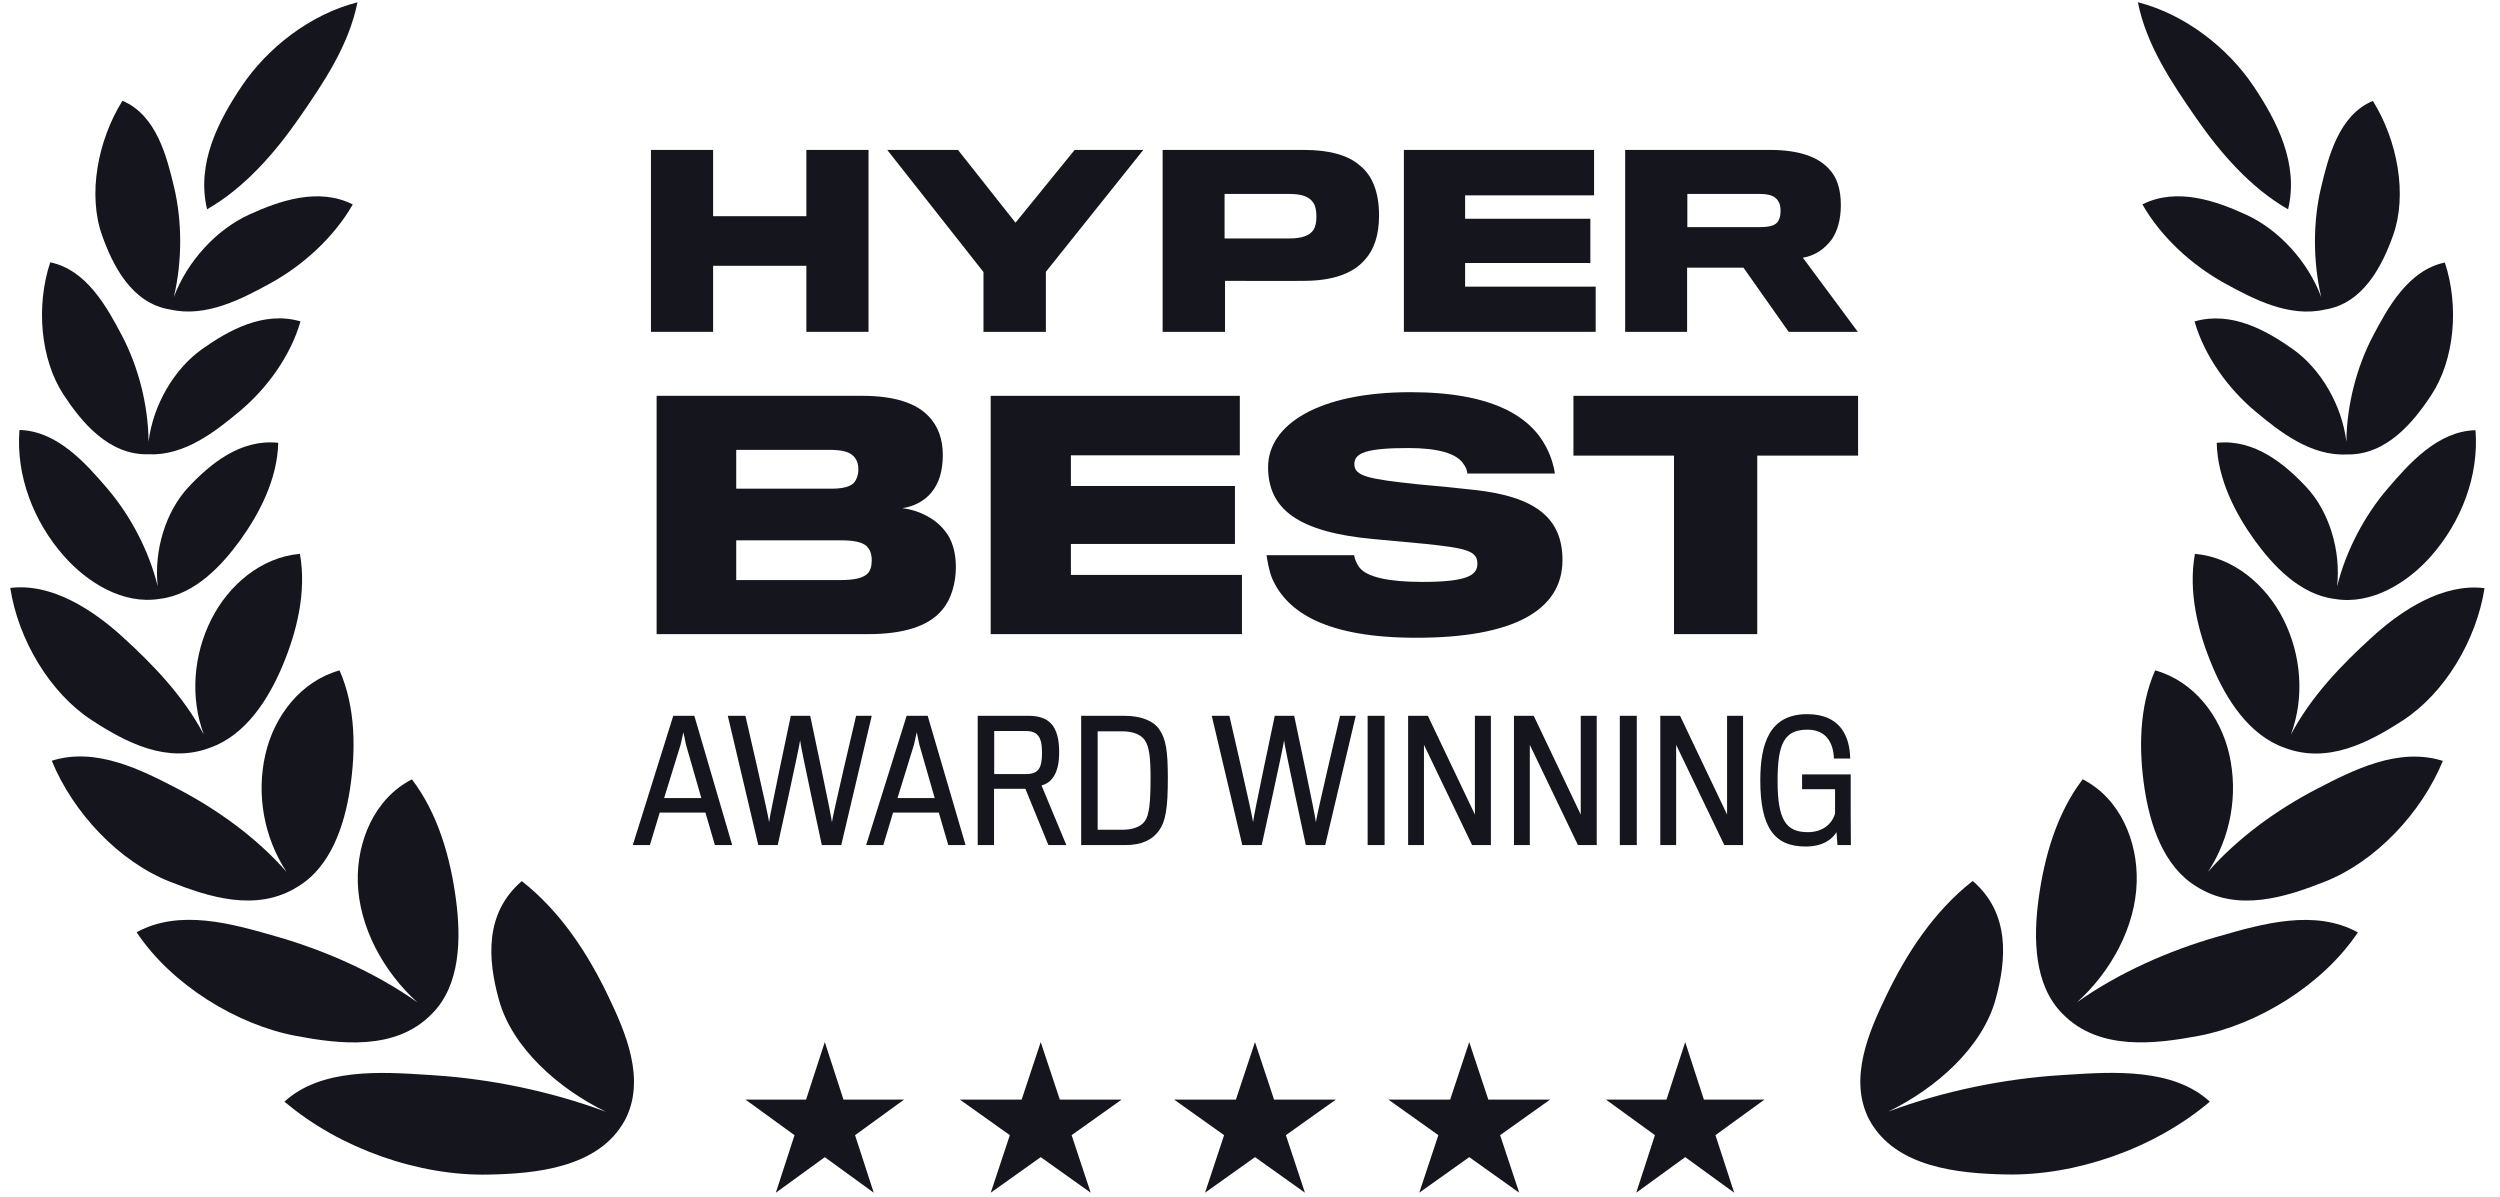
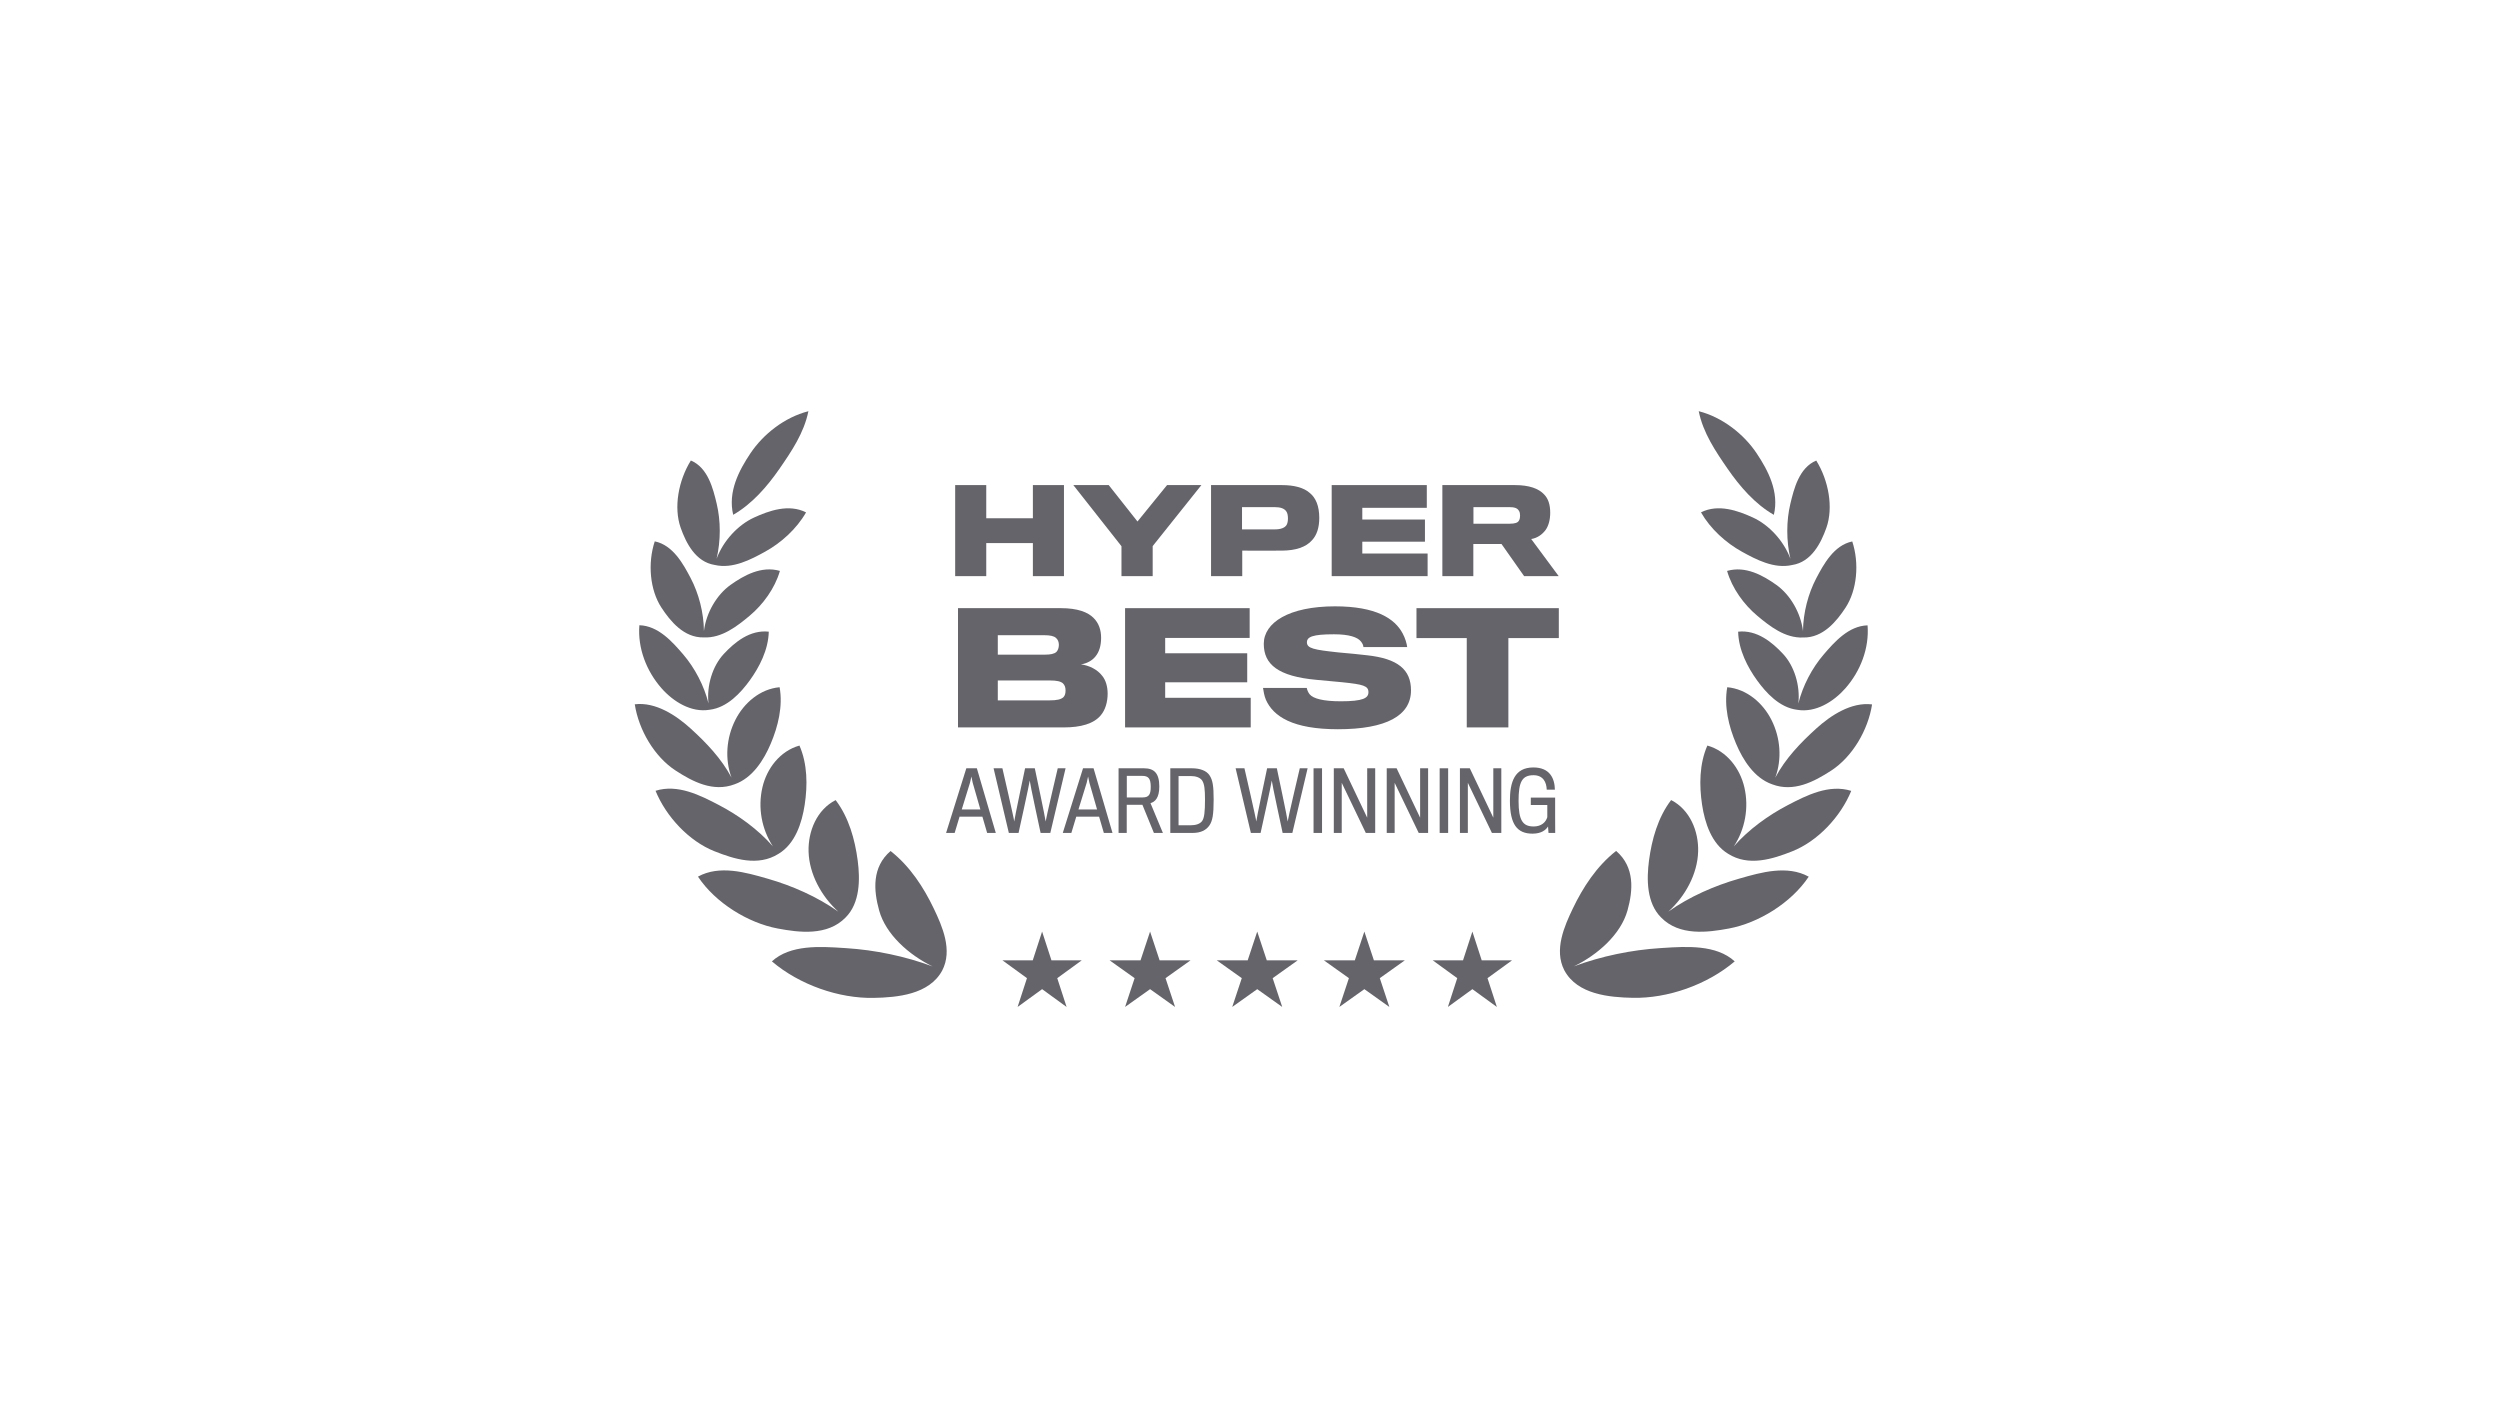
- <svg xmlns="http://www.w3.org/2000/svg" width="94" height="45" viewBox="0 0 94 45" fill="none">
-   <path d="M84.736 3.244C85.608 4.546 86.444 6.151 86.032 7.871C84.613 7.059 83.472 5.734 82.566 4.425C81.655 3.108 80.708 1.708 80.384 0.084C82.174 0.542 83.777 1.812 84.736 3.244Z" fill="#15151E" />
-   <path d="M7.786 7.868C7.376 6.148 8.214 4.543 9.086 3.243C10.047 1.811 11.651 0.542 13.441 0.086C13.116 1.709 12.168 3.109 11.255 4.426C10.349 5.733 9.206 7.058 7.786 7.868Z" fill="#15151E" />
-   <path d="M6.537 11.169C6.857 9.806 6.85 8.315 6.545 7.037C6.277 5.914 5.887 4.326 4.603 3.79C3.67 5.286 3.294 7.323 3.838 8.849C4.232 9.953 4.939 11.413 6.406 11.639C7.751 11.949 9.112 11.231 10.187 10.639C11.382 9.98 12.553 8.933 13.264 7.687C11.96 7.029 10.474 7.563 9.356 8.075C8.151 8.627 7.044 9.811 6.537 11.169Z" fill="#15151E" />
-   <path d="M32.656 12.477V5.637H30.319V8.129H26.813V5.637H24.476V12.477H26.813V9.994H30.319V12.477H32.656Z" fill="#15151E" />
-   <path d="M40.407 5.637H42.988L39.325 10.22V12.477H36.979V10.229L33.36 5.637H36.02L38.183 8.373L40.407 5.637Z" fill="#15151E" />
-   <path fill-rule="evenodd" clip-rule="evenodd" d="M51.128 6.221C51.59 6.587 51.852 7.205 51.852 8.103C51.852 8.835 51.669 9.384 51.32 9.767C50.849 10.308 50.073 10.552 49.061 10.56C48.747 10.569 46.061 10.56 46.061 10.56V12.477H43.715V5.637H49.026C49.968 5.637 50.683 5.828 51.128 6.221ZM49.393 8.635C49.462 8.512 49.497 8.356 49.497 8.138C49.497 7.911 49.454 7.719 49.375 7.615C49.227 7.397 48.948 7.292 48.494 7.292H46.044V8.966H48.477C48.965 8.966 49.253 8.852 49.393 8.635Z" fill="#15151E" />
-   <path d="M59.998 10.778V12.477H52.786V5.637H59.937V7.345H55.088V8.225H59.797V9.889H55.088V10.778H59.998Z" fill="#15151E" />
-   <path fill-rule="evenodd" clip-rule="evenodd" d="M68.754 6.334C69.069 6.656 69.216 7.101 69.216 7.719C69.216 8.251 69.086 8.704 68.868 9.009C68.624 9.34 68.249 9.619 67.787 9.689L69.854 12.477H67.254L65.554 10.064H63.435V12.477H61.106V5.637H66.557C67.638 5.637 68.345 5.898 68.754 6.334ZM66.871 8.295C66.932 8.19 66.949 8.051 66.949 7.937C66.949 7.807 66.932 7.667 66.871 7.58C66.749 7.353 66.505 7.292 66.138 7.292H63.444V8.539H66.182C66.557 8.539 66.784 8.469 66.871 8.295Z" fill="#15151E" />
-   <path d="M58.749 21.058C58.749 19.494 57.755 18.672 55.436 18.421C55.059 18.376 53.951 18.262 53.254 18.204C51.461 18.01 50.924 17.908 50.924 17.451C50.924 17.04 51.347 16.846 52.957 16.846C54.1 16.846 54.739 17.063 54.991 17.394C55.116 17.554 55.162 17.679 55.173 17.805H58.463C58.429 17.531 58.315 17.143 58.132 16.801C57.538 15.659 56.11 14.746 53.037 14.746C49.576 14.746 47.68 15.967 47.68 17.565C47.68 19.106 48.754 20.008 51.655 20.27C51.983 20.299 52.688 20.365 53.265 20.419L53.3 20.423L53.307 20.424L53.309 20.424L53.62 20.453C55.139 20.613 55.55 20.715 55.55 21.195C55.55 21.64 55.151 21.88 53.471 21.88C52.169 21.88 51.404 21.686 51.13 21.355C51.015 21.218 50.935 21.012 50.913 20.875H47.623C47.657 21.104 47.714 21.469 47.84 21.766C48.4 23.021 49.862 23.98 53.254 23.98C56.898 23.98 58.749 22.953 58.749 21.058Z" fill="#15151E" />
-   <path fill-rule="evenodd" clip-rule="evenodd" d="M35.427 22.93C35.77 22.53 35.941 21.925 35.941 21.309C35.941 20.784 35.804 20.281 35.519 19.95C35.176 19.505 34.57 19.186 33.931 19.106C34.365 19.049 34.776 18.821 35.016 18.524C35.313 18.17 35.45 17.691 35.45 17.108C35.45 16.526 35.279 16.013 34.89 15.625C34.456 15.18 33.668 14.883 32.434 14.883H24.689V23.843H32.651C33.919 23.843 34.902 23.569 35.427 22.93ZM32.274 17.645C32.274 17.862 32.206 18.044 32.092 18.17C31.932 18.318 31.635 18.375 31.246 18.375H27.682V16.914H31.166C31.6 16.914 31.897 16.971 32.057 17.12C32.206 17.245 32.274 17.428 32.274 17.645ZM32.617 21.571C32.434 21.742 32.114 21.811 31.578 21.811H27.682V20.316H31.612C32.114 20.316 32.411 20.384 32.583 20.532C32.72 20.669 32.777 20.841 32.777 21.069C32.777 21.286 32.731 21.457 32.617 21.571Z" fill="#15151E" />
-   <path d="M46.697 21.617V23.843H37.25V14.883H46.617V17.12H40.266V18.273H46.434V20.453H40.266V21.617H46.697Z" fill="#15151E" />
-   <path d="M69.864 17.131V14.883H59.161V17.131H62.942V23.843H66.072V17.131H69.864Z" fill="#15151E" />
-   <path d="M69.593 31.774H69.089L69.053 31.289C68.9 31.535 68.574 31.829 67.887 31.829C66.727 31.829 66.187 31.13 66.187 29.344C66.187 27.963 66.531 26.852 67.948 26.852C69.176 26.852 69.55 27.657 69.568 28.522H68.955C68.937 27.957 68.684 27.436 67.96 27.436C67.089 27.436 66.837 27.957 66.837 29.362C66.837 30.829 67.151 31.289 67.973 31.289C68.55 31.289 68.887 30.97 68.998 30.59V29.675H67.758V29.117H69.586V30.528C69.586 30.95 69.591 31.4 69.592 31.626L69.593 31.734V31.774Z" fill="#15151E" />
-   <path fill-rule="evenodd" clip-rule="evenodd" d="M24.805 30.554H26.524L26.88 31.775H27.53L26.107 26.914H25.315L23.793 31.775H24.437L24.805 30.554ZM26.37 30.008H24.971C24.971 30.008 25.579 28.043 25.591 28C25.597 27.97 25.695 27.534 25.695 27.534L25.763 27.856L25.793 28C25.8 28.031 26.37 30.008 26.37 30.008Z" fill="#15151E" />
-   <path d="M32.189 26.914H32.778L31.631 31.775H30.9C30.9 31.775 30.084 27.994 30.084 27.835C30.078 27.994 29.243 31.775 29.243 31.775H28.512L27.365 26.914H28.028C28.028 26.914 28.918 30.762 28.918 30.916C28.918 30.762 29.734 26.914 29.734 26.914H30.464C30.464 26.914 31.281 30.769 31.281 30.916C31.281 30.769 32.189 26.914 32.189 26.914Z" fill="#15151E" />
-   <path fill-rule="evenodd" clip-rule="evenodd" d="M35.299 30.554H33.58L33.212 31.775H32.567L34.09 26.914H34.881L36.305 31.775H35.655L35.299 30.554ZM33.746 30.008H35.145C35.145 30.008 34.575 28.031 34.568 28L34.522 27.779L34.47 27.534C34.47 27.534 34.372 27.97 34.366 28C34.353 28.043 33.746 30.008 33.746 30.008Z" fill="#15151E" />
-   <path fill-rule="evenodd" clip-rule="evenodd" d="M38.671 26.914C39.42 26.914 39.825 27.264 39.825 28.283C39.825 29.148 39.499 29.437 39.162 29.535L40.095 31.775H39.42L38.554 29.658H37.376V31.775H36.762V26.914H38.671ZM38.579 29.105C39.064 29.105 39.18 28.854 39.18 28.301C39.18 27.675 38.996 27.485 38.548 27.485H37.382V29.105H38.579Z" fill="#15151E" />
-   <path fill-rule="evenodd" clip-rule="evenodd" d="M43.911 29.265C43.911 30.413 43.825 30.879 43.58 31.229C43.334 31.567 42.948 31.775 42.322 31.775H40.652V26.914H42.279C42.892 26.914 43.371 27.098 43.592 27.43C43.838 27.786 43.911 28.227 43.911 29.265ZM42.193 31.198C42.567 31.198 42.88 31.1 43.04 30.885C43.212 30.652 43.261 30.179 43.261 29.265C43.261 28.498 43.218 28.086 43.04 27.822C42.874 27.595 42.555 27.497 42.18 27.497H41.272V31.198H42.193Z" fill="#15151E" />
-   <path d="M50.386 26.914H50.976L49.828 31.775H49.098C49.098 31.775 48.281 27.994 48.281 27.835C48.275 27.994 47.44 31.775 47.44 31.775H46.71L45.562 26.914H46.225C46.225 26.914 47.115 30.762 47.115 30.916C47.115 30.762 47.931 26.914 47.931 26.914H48.662C48.662 26.914 49.478 30.769 49.478 30.916C49.478 30.769 50.386 26.914 50.386 26.914Z" fill="#15151E" />
-   <path d="M52.061 26.914V31.775H51.423V26.914H52.061Z" fill="#15151E" />
-   <path d="M56.057 26.914V31.775H55.351L53.541 28.006V31.775H52.945V26.914H53.688L55.456 30.627V26.914H56.057Z" fill="#15151E" />
-   <path d="M60.037 26.914V31.775H59.331L57.521 28.006V31.775H56.925V26.914H57.668L59.436 30.627V26.914H60.037Z" fill="#15151E" />
-   <path d="M61.543 26.914V31.775H60.905V26.914H61.543Z" fill="#15151E" />
-   <path d="M65.539 26.914V31.775H64.834L63.023 28.006V31.775H62.427V26.914H63.17L64.938 30.627V26.914H65.539Z" fill="#15151E" />
-   <path d="M31.715 41.346L31.012 39.182L30.308 41.346H28.032L29.874 42.683L29.171 44.847L31.012 43.509L32.853 44.847L32.15 42.683L33.991 41.346H31.715Z" fill="#15151E" />
-   <path d="M39.849 41.345L39.131 39.182L38.414 41.345H36.091L37.97 42.682L37.252 44.846L39.131 43.508L41.01 44.846L40.293 42.682L42.172 41.345H39.849Z" fill="#15151E" />
-   <path d="M47.905 41.345L47.188 39.182L46.47 41.345H44.147L46.026 42.682L45.309 44.846L47.188 43.508L49.066 44.846L48.349 42.682L50.228 41.345H47.905Z" fill="#15151E" />
-   <path d="M55.961 41.345L55.243 39.182L54.526 41.345H52.203L54.082 42.682L53.364 44.846L55.243 43.508L57.122 44.846L56.404 42.682L58.283 41.345H55.961Z" fill="#15151E" />
-   <path d="M64.066 41.345L63.364 39.182L62.66 41.345H60.384L62.225 42.682L61.522 44.846L63.364 43.508L65.205 44.846L64.501 42.682L66.343 41.345H64.066Z" fill="#15151E" />
-   <path d="M2.392 14.844C3.054 15.853 4.078 17.117 5.572 17.081C6.93 17.149 8.103 16.223 9.027 15.45C10.022 14.617 10.92 13.4 11.299 12.084C9.91 11.68 8.58 12.428 7.589 13.134C6.553 13.871 5.757 15.219 5.586 16.604C5.573 15.217 5.197 13.784 4.591 12.63C4.037 11.575 3.266 10.148 1.889 9.863C1.346 11.505 1.519 13.514 2.392 14.844Z" fill="#15151E" />
-   <path d="M6.013 22.516C4.627 22.748 3.276 21.899 2.398 20.901C1.267 19.616 0.595 17.893 0.732 16.167C2.156 16.203 3.234 17.433 4.031 18.363C4.889 19.364 5.593 20.682 5.93 22.041C5.782 20.687 6.237 19.224 7.082 18.32C7.897 17.448 9.04 16.497 10.461 16.649C10.431 18.023 9.741 19.331 9.031 20.312C8.368 21.225 7.348 22.355 6.013 22.516Z" fill="#15151E" />
-   <path d="M3.453 27.081C4.73 27.911 6.278 28.733 7.905 28.111C9.239 27.639 10.088 26.297 10.61 25.064C11.163 23.759 11.532 22.253 11.277 20.824C9.81 20.954 8.594 22.003 7.948 23.283C7.272 24.621 7.143 26.214 7.662 27.617C6.895 26.174 5.774 25.006 4.587 23.927C3.507 22.946 1.953 21.912 0.386 22.107C0.684 24.041 1.866 26.048 3.453 27.081Z" fill="#15151E" />
-   <path d="M11.193 33.34C12.449 32.59 12.954 31.011 13.161 29.658C13.383 28.199 13.374 26.59 12.767 25.206C11.31 25.613 10.31 26.923 9.98 28.359C9.631 29.875 9.925 31.492 10.774 32.783C9.646 31.49 8.145 30.422 6.707 29.673C5.318 28.949 3.614 28.077 1.946 28.604C2.751 30.565 4.471 32.391 6.378 33.147C7.855 33.732 9.652 34.31 11.193 33.34Z" fill="#15151E" />
-   <path d="M17.148 33.849C17.332 35.257 17.327 37.043 16.232 38.127C14.865 39.526 12.749 39.256 11.117 38.948C8.925 38.535 6.459 37.042 5.137 35.053C6.751 34.165 8.726 34.733 10.325 35.193L10.416 35.219C12.2 35.732 14.101 36.558 15.692 37.687C14.423 36.541 13.498 34.86 13.453 33.164C13.412 31.648 14.071 30.026 15.488 29.304C16.477 30.601 16.941 32.267 17.148 33.849Z" fill="#15151E" />
-   <path d="M23.498 42.116C24.304 40.583 23.506 38.784 22.869 37.454C22.117 35.882 21.089 34.28 19.619 33.13C18.206 34.346 18.341 36.086 18.761 37.599C19.26 39.397 20.991 40.93 22.783 41.803C20.707 41.03 18.44 40.565 16.283 40.428L16.065 40.414C14.332 40.301 12.076 40.155 10.696 41.422C12.783 43.195 15.749 44.218 18.362 44.165C20.114 44.13 22.517 43.923 23.498 42.116Z" fill="#15151E" />
-   <path d="M87.279 11.173C86.773 9.814 85.667 8.628 84.462 8.076C83.344 7.563 81.859 7.028 80.554 7.685C81.264 8.931 82.434 9.979 83.628 10.639C84.702 11.232 86.062 11.95 87.408 11.641C88.875 11.417 89.584 9.957 89.979 8.853C90.525 7.328 90.151 5.291 89.22 3.794C87.935 4.329 87.543 5.916 87.275 7.039C86.968 8.317 86.96 9.81 87.279 11.173Z" fill="#15151E" />
-   <path d="M86.224 13.138C87.259 13.875 88.053 15.223 88.224 16.607C88.238 15.22 88.616 13.789 89.222 12.636C89.776 11.581 90.55 10.155 91.927 9.871C92.468 11.514 92.293 13.522 91.418 14.852C90.757 15.859 89.733 17.12 88.243 17.087C86.883 17.156 85.708 16.228 84.784 15.453C83.79 14.62 82.893 13.402 82.515 12.086C83.904 11.683 85.233 12.432 86.224 13.138Z" fill="#15151E" />
-   <path d="M87.874 22.052C88.025 20.695 87.572 19.229 86.726 18.323C85.912 17.45 84.77 16.498 83.349 16.65C83.377 18.024 84.065 19.333 84.775 20.314C85.437 21.228 86.456 22.358 87.789 22.521C89.175 22.755 90.529 21.907 91.409 20.909C92.54 19.625 93.214 17.901 93.079 16.175C91.655 16.21 90.576 17.439 89.778 18.369C88.917 19.371 88.212 20.69 87.874 22.052Z" fill="#15151E" />
-   <path d="M85.856 23.285C86.53 24.625 86.658 26.218 86.138 27.62C86.905 26.177 88.028 25.01 89.216 23.931C90.296 22.951 91.852 21.919 93.418 22.115C93.119 24.049 91.935 26.056 90.347 27.087C89.07 27.915 87.524 28.735 85.899 28.116C84.562 27.645 83.713 26.299 83.192 25.065C82.639 23.759 82.272 22.253 82.529 20.824C83.995 20.956 85.211 22.005 85.856 23.285Z" fill="#15151E" />
-   <path d="M83.022 32.781C83.87 31.491 84.166 29.876 83.819 28.36C83.49 26.924 82.491 25.613 81.033 25.205C80.426 26.588 80.415 28.198 80.636 29.657C80.842 31.007 81.344 32.583 82.593 33.336C84.135 34.313 85.936 33.735 87.415 33.15C89.323 32.396 91.045 30.571 91.851 28.61C90.183 28.082 88.479 28.954 87.089 29.676C85.652 30.423 84.151 31.489 83.022 32.781Z" fill="#15151E" />
-   <path d="M76.645 33.845C76.46 35.253 76.463 37.039 77.557 38.124C78.922 39.523 81.039 39.255 82.671 38.948C84.863 38.537 87.331 37.045 88.655 35.058C87.042 34.168 85.066 34.735 83.467 35.194L83.375 35.22C81.591 35.731 79.69 36.556 78.099 37.683C79.368 36.538 80.294 34.858 80.34 33.163C80.383 31.647 79.726 30.025 78.309 29.301C77.318 30.598 76.854 32.263 76.645 33.845Z" fill="#15151E" />
-   <path d="M75.421 44.16C73.67 44.123 71.267 43.914 70.287 42.106L70.273 42.081C69.491 40.553 70.286 38.767 70.92 37.446C71.674 35.874 72.703 34.273 74.174 33.124C75.586 34.341 75.449 36.081 75.029 37.593C74.527 39.391 72.795 40.923 71.002 41.795C73.078 41.023 75.346 40.56 77.503 40.425L77.722 40.411C79.455 40.299 81.711 40.154 83.09 41.422C81.001 43.194 78.035 44.215 75.421 44.16Z" fill="#15151E" />
+ <svg xmlns="http://www.w3.org/2000/svg" width="266" height="151" viewBox="0 0 266 151" fill="none">
+   <path d="M186.903 48.226C188.136 50.068 189.32 52.342 188.738 54.778C186.729 53.628 185.114 51.751 183.833 49.898C182.543 48.033 181.203 46.049 180.744 43.75C183.278 44.398 185.546 46.197 186.903 48.226Z" fill="#64646A" />
+   <path d="M78.011 54.775C77.431 52.338 78.617 50.066 79.852 48.224C81.212 46.196 83.48 44.399 86.014 43.753C85.554 46.052 84.212 48.035 82.921 49.899C81.638 51.751 80.02 53.627 78.011 54.775Z" fill="#64646A" />
+   <path d="M76.245 59.448C76.698 57.518 76.688 55.406 76.256 53.596C75.877 52.005 75.325 49.757 73.508 48.998C72.188 51.116 71.657 54.001 72.427 56.163C72.983 57.726 73.984 59.793 76.059 60.113C77.964 60.552 79.89 59.536 81.411 58.697C83.102 57.765 84.759 56.281 85.765 54.517C83.919 53.585 81.816 54.342 80.234 55.066C78.529 55.848 76.963 57.524 76.245 59.448Z" fill="#64646A" />
+   <path d="M113.206 61.301V51.613H109.899V55.143H104.937V51.613H101.63V61.301H104.937V57.784H109.899V61.301H113.206Z" fill="#64646A" />
+   <path d="M124.175 51.613H127.828L122.645 58.105V61.301H119.325V58.117L114.203 51.613H117.967L121.028 55.488L124.175 51.613Z" fill="#64646A" />
+   <path fill-rule="evenodd" clip-rule="evenodd" d="M139.346 52.44C140 52.959 140.37 53.835 140.37 55.106C140.37 56.142 140.111 56.92 139.617 57.463C138.951 58.228 137.852 58.574 136.421 58.586C135.976 58.599 132.175 58.586 132.175 58.586V61.301H128.855V51.613H136.371C137.704 51.613 138.716 51.885 139.346 52.44ZM136.89 55.859C136.988 55.686 137.038 55.464 137.038 55.155C137.038 54.834 136.976 54.563 136.865 54.415C136.655 54.106 136.26 53.958 135.619 53.958H132.151V56.328H135.594C136.285 56.328 136.692 56.167 136.89 55.859Z" fill="#64646A" />
+   <path d="M151.897 58.895V61.301H141.691V51.613H151.812V54.032H144.949V55.279H151.614V57.636H144.949V58.895H151.897Z" fill="#64646A" />
+   <path fill-rule="evenodd" clip-rule="evenodd" d="M164.289 52.601C164.735 53.057 164.943 53.687 164.943 54.563C164.943 55.316 164.759 55.957 164.45 56.389C164.105 56.858 163.574 57.253 162.92 57.352L165.845 61.301H162.167L159.761 57.883H156.762V61.301H153.467V51.613H161.18C162.71 51.613 163.71 51.983 164.289 52.601ZM161.624 55.377C161.711 55.229 161.735 55.032 161.735 54.871C161.735 54.686 161.711 54.489 161.624 54.365C161.451 54.044 161.106 53.958 160.587 53.958H156.774V55.723H160.649C161.18 55.723 161.501 55.624 161.624 55.377Z" fill="#64646A" />
+   <path d="M150.13 73.453C150.13 71.238 148.723 70.074 145.441 69.719C144.908 69.654 143.34 69.492 142.354 69.412C139.816 69.137 139.056 68.991 139.056 68.345C139.056 67.763 139.654 67.488 141.934 67.488C143.55 67.488 144.455 67.795 144.811 68.264C144.989 68.49 145.053 68.668 145.07 68.846H149.725C149.676 68.458 149.515 67.908 149.256 67.423C148.416 65.807 146.395 64.514 142.047 64.514C137.149 64.514 134.466 66.243 134.466 68.506C134.466 70.689 135.985 71.966 140.091 72.337C140.555 72.377 141.552 72.471 142.368 72.548L142.419 72.553L142.428 72.554L142.432 72.554L142.871 72.596C145.021 72.822 145.603 72.968 145.603 73.647C145.603 74.277 145.037 74.617 142.661 74.617C140.818 74.617 139.735 74.342 139.347 73.873C139.186 73.679 139.072 73.388 139.04 73.194H134.385C134.433 73.517 134.514 74.035 134.692 74.455C135.484 76.233 137.553 77.591 142.354 77.591C147.51 77.591 150.13 76.136 150.13 73.453Z" fill="#64646A" />
+   <path fill-rule="evenodd" clip-rule="evenodd" d="M117.125 76.104C117.61 75.538 117.853 74.681 117.853 73.809C117.853 73.065 117.659 72.354 117.255 71.885C116.77 71.255 115.913 70.802 115.008 70.689C115.622 70.608 116.204 70.285 116.543 69.865C116.964 69.363 117.158 68.684 117.158 67.86C117.158 67.036 116.915 66.308 116.366 65.759C115.751 65.128 114.636 64.708 112.89 64.708H101.931V77.397H113.197C114.992 77.397 116.382 77.009 117.125 76.104ZM112.664 68.62C112.664 68.927 112.567 69.186 112.405 69.363C112.179 69.574 111.759 69.654 111.209 69.654H106.166V67.585H111.096C111.71 67.585 112.131 67.666 112.357 67.876C112.567 68.054 112.664 68.313 112.664 68.62ZM113.149 74.18C112.89 74.423 112.438 74.52 111.678 74.52H106.166V72.402H111.726C112.438 72.402 112.858 72.499 113.1 72.71C113.294 72.903 113.375 73.146 113.375 73.469C113.375 73.776 113.31 74.019 113.149 74.18Z" fill="#64646A" />
+   <path d="M133.076 74.245V77.397H119.708V64.708H132.963V67.876H123.975V69.509H132.704V72.596H123.975V74.245H133.076Z" fill="#64646A" />
+   <path d="M165.858 67.892V64.708H150.713V67.892H156.063V77.397H160.491V67.892H165.858Z" fill="#64646A" />
+   <path d="M165.475 88.623H164.762L164.711 87.937C164.494 88.284 164.033 88.701 163.061 88.701C161.419 88.701 160.655 87.711 160.655 85.183C160.655 83.229 161.141 81.657 163.147 81.657C164.885 81.657 165.415 82.795 165.44 84.02H164.572C164.546 83.221 164.189 82.482 163.165 82.482C161.932 82.482 161.575 83.221 161.575 85.21C161.575 87.285 162.019 87.937 163.183 87.937C163.999 87.937 164.476 87.485 164.633 86.947V85.653H162.878V84.862H165.466V86.86C165.466 87.457 165.472 88.094 165.473 88.414L165.475 88.567V88.623Z" fill="#64646A" />
+   <path fill-rule="evenodd" clip-rule="evenodd" d="M102.096 86.897H104.528L105.032 88.625H105.953L103.938 81.746H102.817L100.663 88.625H101.575L102.096 86.897ZM104.311 86.124H102.331C102.331 86.124 103.191 83.344 103.208 83.283C103.217 83.24 103.356 82.623 103.356 82.623L103.452 83.079L103.495 83.283C103.503 83.327 104.311 86.124 104.311 86.124Z" fill="#64646A" />
+   <path d="M112.544 81.746H113.377L111.753 88.625H110.72C110.72 88.625 109.564 83.275 109.564 83.049C109.556 83.275 108.374 88.625 108.374 88.625H107.341L105.717 81.746H106.655C106.655 81.746 107.914 87.192 107.914 87.409C107.914 87.192 109.069 81.746 109.069 81.746H110.103C110.103 81.746 111.258 87.201 111.258 87.409C111.258 87.201 112.544 81.746 112.544 81.746Z" fill="#64646A" />
+   <path fill-rule="evenodd" clip-rule="evenodd" d="M116.945 86.897H114.513L113.992 88.625H113.08L115.234 81.746H116.355L118.37 88.625H117.449L116.945 86.897ZM114.748 86.124H116.728C116.728 86.124 115.92 83.327 115.912 83.283L115.846 82.97L115.773 82.623C115.773 82.623 115.634 83.24 115.625 83.283C115.608 83.344 114.748 86.124 114.748 86.124Z" fill="#64646A" />
+   <path fill-rule="evenodd" clip-rule="evenodd" d="M121.717 81.746C122.776 81.746 123.35 82.241 123.35 83.683C123.35 84.908 122.889 85.316 122.412 85.455L123.732 88.625H122.776L121.552 85.629H119.884V88.625H119.016V81.746H121.717ZM121.587 84.847C122.273 84.847 122.438 84.491 122.438 83.709C122.438 82.823 122.177 82.554 121.543 82.554H119.893V84.847H121.587Z" fill="#64646A" />
+   <path fill-rule="evenodd" clip-rule="evenodd" d="M129.132 85.073C129.132 86.697 129.011 87.357 128.664 87.852C128.316 88.33 127.769 88.625 126.883 88.625H124.521V81.746H126.822C127.691 81.746 128.368 82.007 128.681 82.476C129.028 82.979 129.132 83.605 129.132 85.073ZM126.701 87.808C127.23 87.808 127.673 87.67 127.899 87.365C128.142 87.035 128.212 86.367 128.212 85.073C128.212 83.987 128.151 83.405 127.899 83.031C127.665 82.71 127.213 82.571 126.683 82.571H125.398V87.808H126.701Z" fill="#64646A" />
+   <path d="M138.297 81.746H139.13L137.506 88.625H136.473C136.473 88.625 135.317 83.275 135.317 83.049C135.309 83.275 134.127 88.625 134.127 88.625H133.094L131.47 81.746H132.408C132.408 81.746 133.667 87.192 133.667 87.409C133.667 87.192 134.822 81.746 134.822 81.746H135.856C135.856 81.746 137.011 87.201 137.011 87.409C137.011 87.201 138.297 81.746 138.297 81.746Z" fill="#64646A" />
+   <path d="M140.665 81.746V88.625H139.762V81.746H140.665Z" fill="#64646A" />
+   <path d="M146.321 81.746V88.625H145.322L142.76 83.292V88.625H141.917V81.746H142.968L145.469 87.001V81.746H146.321Z" fill="#64646A" />
+   <path d="M151.951 81.746V88.625H150.952L148.39 83.292V88.625H147.548V81.746H148.599L151.101 87.001V81.746H151.951Z" fill="#64646A" />
+   <path d="M154.083 81.746V88.625H153.18V81.746H154.083Z" fill="#64646A" />
+   <path d="M159.74 81.746V88.625H158.741L156.179 83.292V88.625H155.336V81.746H156.387L158.889 87.001V81.746H159.74Z" fill="#64646A" />
+   <path d="M111.875 102.182L110.879 99.119L109.884 102.182H106.663L109.269 104.076L108.273 107.139L110.879 105.246L113.485 107.139L112.49 104.076L115.095 102.182H111.875Z" fill="#64646A" />
+   <path d="M123.383 102.182L122.368 99.119L121.352 102.182H118.065L120.724 104.076L119.709 107.139L122.368 105.246L125.027 107.139L124.011 104.076L126.67 102.182H123.383Z" fill="#64646A" />
+   <path d="M134.785 102.182L133.769 99.119L132.753 102.182H129.467L132.126 104.076L131.11 107.139L133.769 105.246L136.428 107.139L135.412 104.076L138.071 102.182H134.785Z" fill="#64646A" />
+   <path d="M146.183 102.182L145.168 99.119L144.152 102.182H140.865L143.524 104.076L142.508 107.139L145.168 105.246L147.826 107.139L146.811 104.076L149.47 102.182H146.183Z" fill="#64646A" />
+   <path d="M157.655 102.182L156.661 99.119L155.665 102.182H152.444L155.05 104.076L154.055 107.139L156.661 105.246L159.266 107.139L158.27 104.076L160.877 102.182H157.655Z" fill="#64646A" />
+   <path d="M70.379 64.654C71.315 66.083 72.765 67.872 74.878 67.821C76.799 67.917 78.46 66.606 79.767 65.511C81.175 64.332 82.446 62.609 82.983 60.745C81.017 60.173 79.135 61.232 77.732 62.231C76.267 63.275 75.14 65.185 74.898 67.146C74.88 65.181 74.348 63.152 73.491 61.518C72.707 60.023 71.615 58.003 69.666 57.6C68.898 59.925 69.144 62.77 70.379 64.654Z" fill="#64646A" />
+   <path d="M75.503 75.518C73.542 75.847 71.629 74.645 70.386 73.231C68.787 71.412 67.835 68.97 68.029 66.526C70.044 66.578 71.57 68.319 72.698 69.636C73.912 71.055 74.907 72.921 75.385 74.846C75.175 72.927 75.819 70.856 77.015 69.576C78.169 68.34 79.785 66.993 81.797 67.209C81.754 69.155 80.778 71.008 79.773 72.396C78.835 73.69 77.391 75.29 75.503 75.518Z" fill="#64646A" />
+   <path d="M71.88 81.982C73.686 83.158 75.877 84.322 78.179 83.441C80.068 82.772 81.269 80.871 82.007 79.126C82.79 77.277 83.312 75.145 82.951 73.121C80.875 73.305 79.154 74.79 78.24 76.603C77.284 78.498 77.101 80.754 77.835 82.741C76.75 80.697 75.164 79.043 73.484 77.515C71.956 76.125 69.756 74.662 67.54 74.937C67.962 77.677 69.634 80.519 71.88 81.982Z" fill="#64646A" />
+   <path d="M82.833 90.848C84.611 89.785 85.326 87.549 85.618 85.633C85.934 83.567 85.92 81.288 85.062 79.328C83 79.904 81.584 81.76 81.117 83.793C80.623 85.941 81.04 88.23 82.241 90.059C80.644 88.227 78.521 86.714 76.486 85.654C74.521 84.629 72.109 83.394 69.749 84.14C70.887 86.918 73.322 89.504 76.02 90.574C78.11 91.402 80.653 92.221 82.833 90.848Z" fill="#64646A" />
+   <path d="M91.26 91.568C91.521 93.562 91.513 96.092 89.965 97.627C88.03 99.607 85.035 99.225 82.726 98.789C79.625 98.204 76.135 96.089 74.264 93.273C76.549 92.015 79.343 92.82 81.605 93.471L81.734 93.508C84.259 94.235 86.95 95.405 89.2 97.004C87.404 95.381 86.096 92.999 86.032 90.599C85.974 88.451 86.906 86.154 88.912 85.131C90.312 86.969 90.967 89.328 91.26 91.568Z" fill="#64646A" />
+   <path d="M100.246 103.273C101.386 101.102 100.256 98.555 99.356 96.672C98.291 94.446 96.837 92.177 94.756 90.548C92.757 92.27 92.948 94.734 93.542 96.876C94.248 99.423 96.698 101.594 99.234 102.831C96.296 101.735 93.088 101.078 90.036 100.884L89.727 100.864C87.275 100.704 84.083 100.496 82.129 102.29C85.083 104.802 89.279 106.251 92.978 106.176C95.456 106.125 98.857 105.832 100.246 103.273Z" fill="#64646A" />
+   <path d="M190.501 59.454C189.786 57.529 188.22 55.85 186.516 55.068C184.933 54.342 182.832 53.584 180.985 54.514C181.99 56.279 183.645 57.764 185.335 58.698C186.855 59.537 188.779 60.555 190.684 60.117C192.76 59.799 193.764 57.733 194.322 56.169C195.094 54.009 194.566 51.124 193.248 49.004C191.43 49.762 190.875 52.01 190.495 53.6C190.062 55.41 190.05 57.523 190.501 59.454Z" fill="#64646A" />
+   <path d="M189.01 62.237C190.474 63.281 191.598 65.19 191.839 67.149C191.86 65.186 192.394 63.159 193.252 61.526C194.037 60.032 195.132 58.013 197.08 57.61C197.845 59.936 197.598 62.781 196.36 64.664C195.424 66.09 193.975 67.876 191.866 67.829C189.942 67.927 188.28 66.612 186.972 65.515C185.565 64.335 184.296 62.61 183.762 60.746C185.727 60.176 187.608 61.237 189.01 62.237Z" fill="#64646A" />
+   <path d="M191.343 74.859C191.557 72.939 190.915 70.863 189.718 69.58C188.566 68.344 186.951 66.996 184.939 67.21C184.98 69.156 185.953 71.01 186.958 72.399C187.894 73.693 189.336 75.293 191.223 75.523C193.185 75.856 195.1 74.655 196.345 73.241C197.946 71.423 198.9 68.982 198.709 66.538C196.693 66.588 195.166 68.328 194.037 69.644C192.819 71.064 191.821 72.932 191.343 74.859Z" fill="#64646A" />
+   <path d="M188.487 76.607C189.441 78.503 189.622 80.759 188.886 82.745C189.972 80.701 191.56 79.049 193.242 77.522C194.77 76.133 196.972 74.672 199.188 74.949C198.765 77.688 197.089 80.529 194.842 81.99C193.036 83.163 190.848 84.324 188.548 83.447C186.657 82.78 185.455 80.875 184.717 79.127C183.936 77.277 183.415 75.145 183.78 73.121C185.854 73.307 187.575 74.793 188.487 76.607Z" fill="#64646A" />
+   <path d="M184.478 90.056C185.678 88.229 186.097 85.942 185.606 83.795C185.141 81.762 183.727 79.905 181.664 79.327C180.805 81.286 180.79 83.565 181.102 85.632C181.393 87.544 182.104 89.775 183.871 90.842C186.053 92.226 188.602 91.407 190.694 90.579C193.394 89.511 195.832 86.927 196.972 84.15C194.612 83.402 192.2 84.636 190.234 85.659C188.2 86.718 186.076 88.227 184.478 90.056Z" fill="#64646A" />
+   <path d="M175.453 91.561C175.191 93.555 175.195 96.085 176.743 97.621C178.675 99.603 181.671 99.223 183.981 98.789C187.083 98.206 190.575 96.093 192.448 93.279C190.165 92.019 187.369 92.822 185.107 93.471L184.977 93.509C182.452 94.233 179.761 95.4 177.51 96.997C179.307 95.375 180.616 92.996 180.682 90.596C180.742 88.449 179.812 86.151 177.808 85.126C176.406 86.963 175.749 89.322 175.453 91.561Z" fill="#64646A" />
+   <path d="M173.721 106.168C171.243 106.116 167.842 105.82 166.456 103.26L166.437 103.225C165.33 101.061 166.455 98.531 167.352 96.659C168.418 94.434 169.875 92.167 171.957 90.539C173.955 92.263 173.761 94.727 173.166 96.868C172.456 99.414 170.005 101.583 167.467 102.818C170.406 101.725 173.614 101.07 176.667 100.878L176.977 100.858C179.43 100.701 182.622 100.495 184.573 102.291C181.617 104.8 177.42 106.246 173.721 106.168Z" fill="#64646A" />
</svg>
